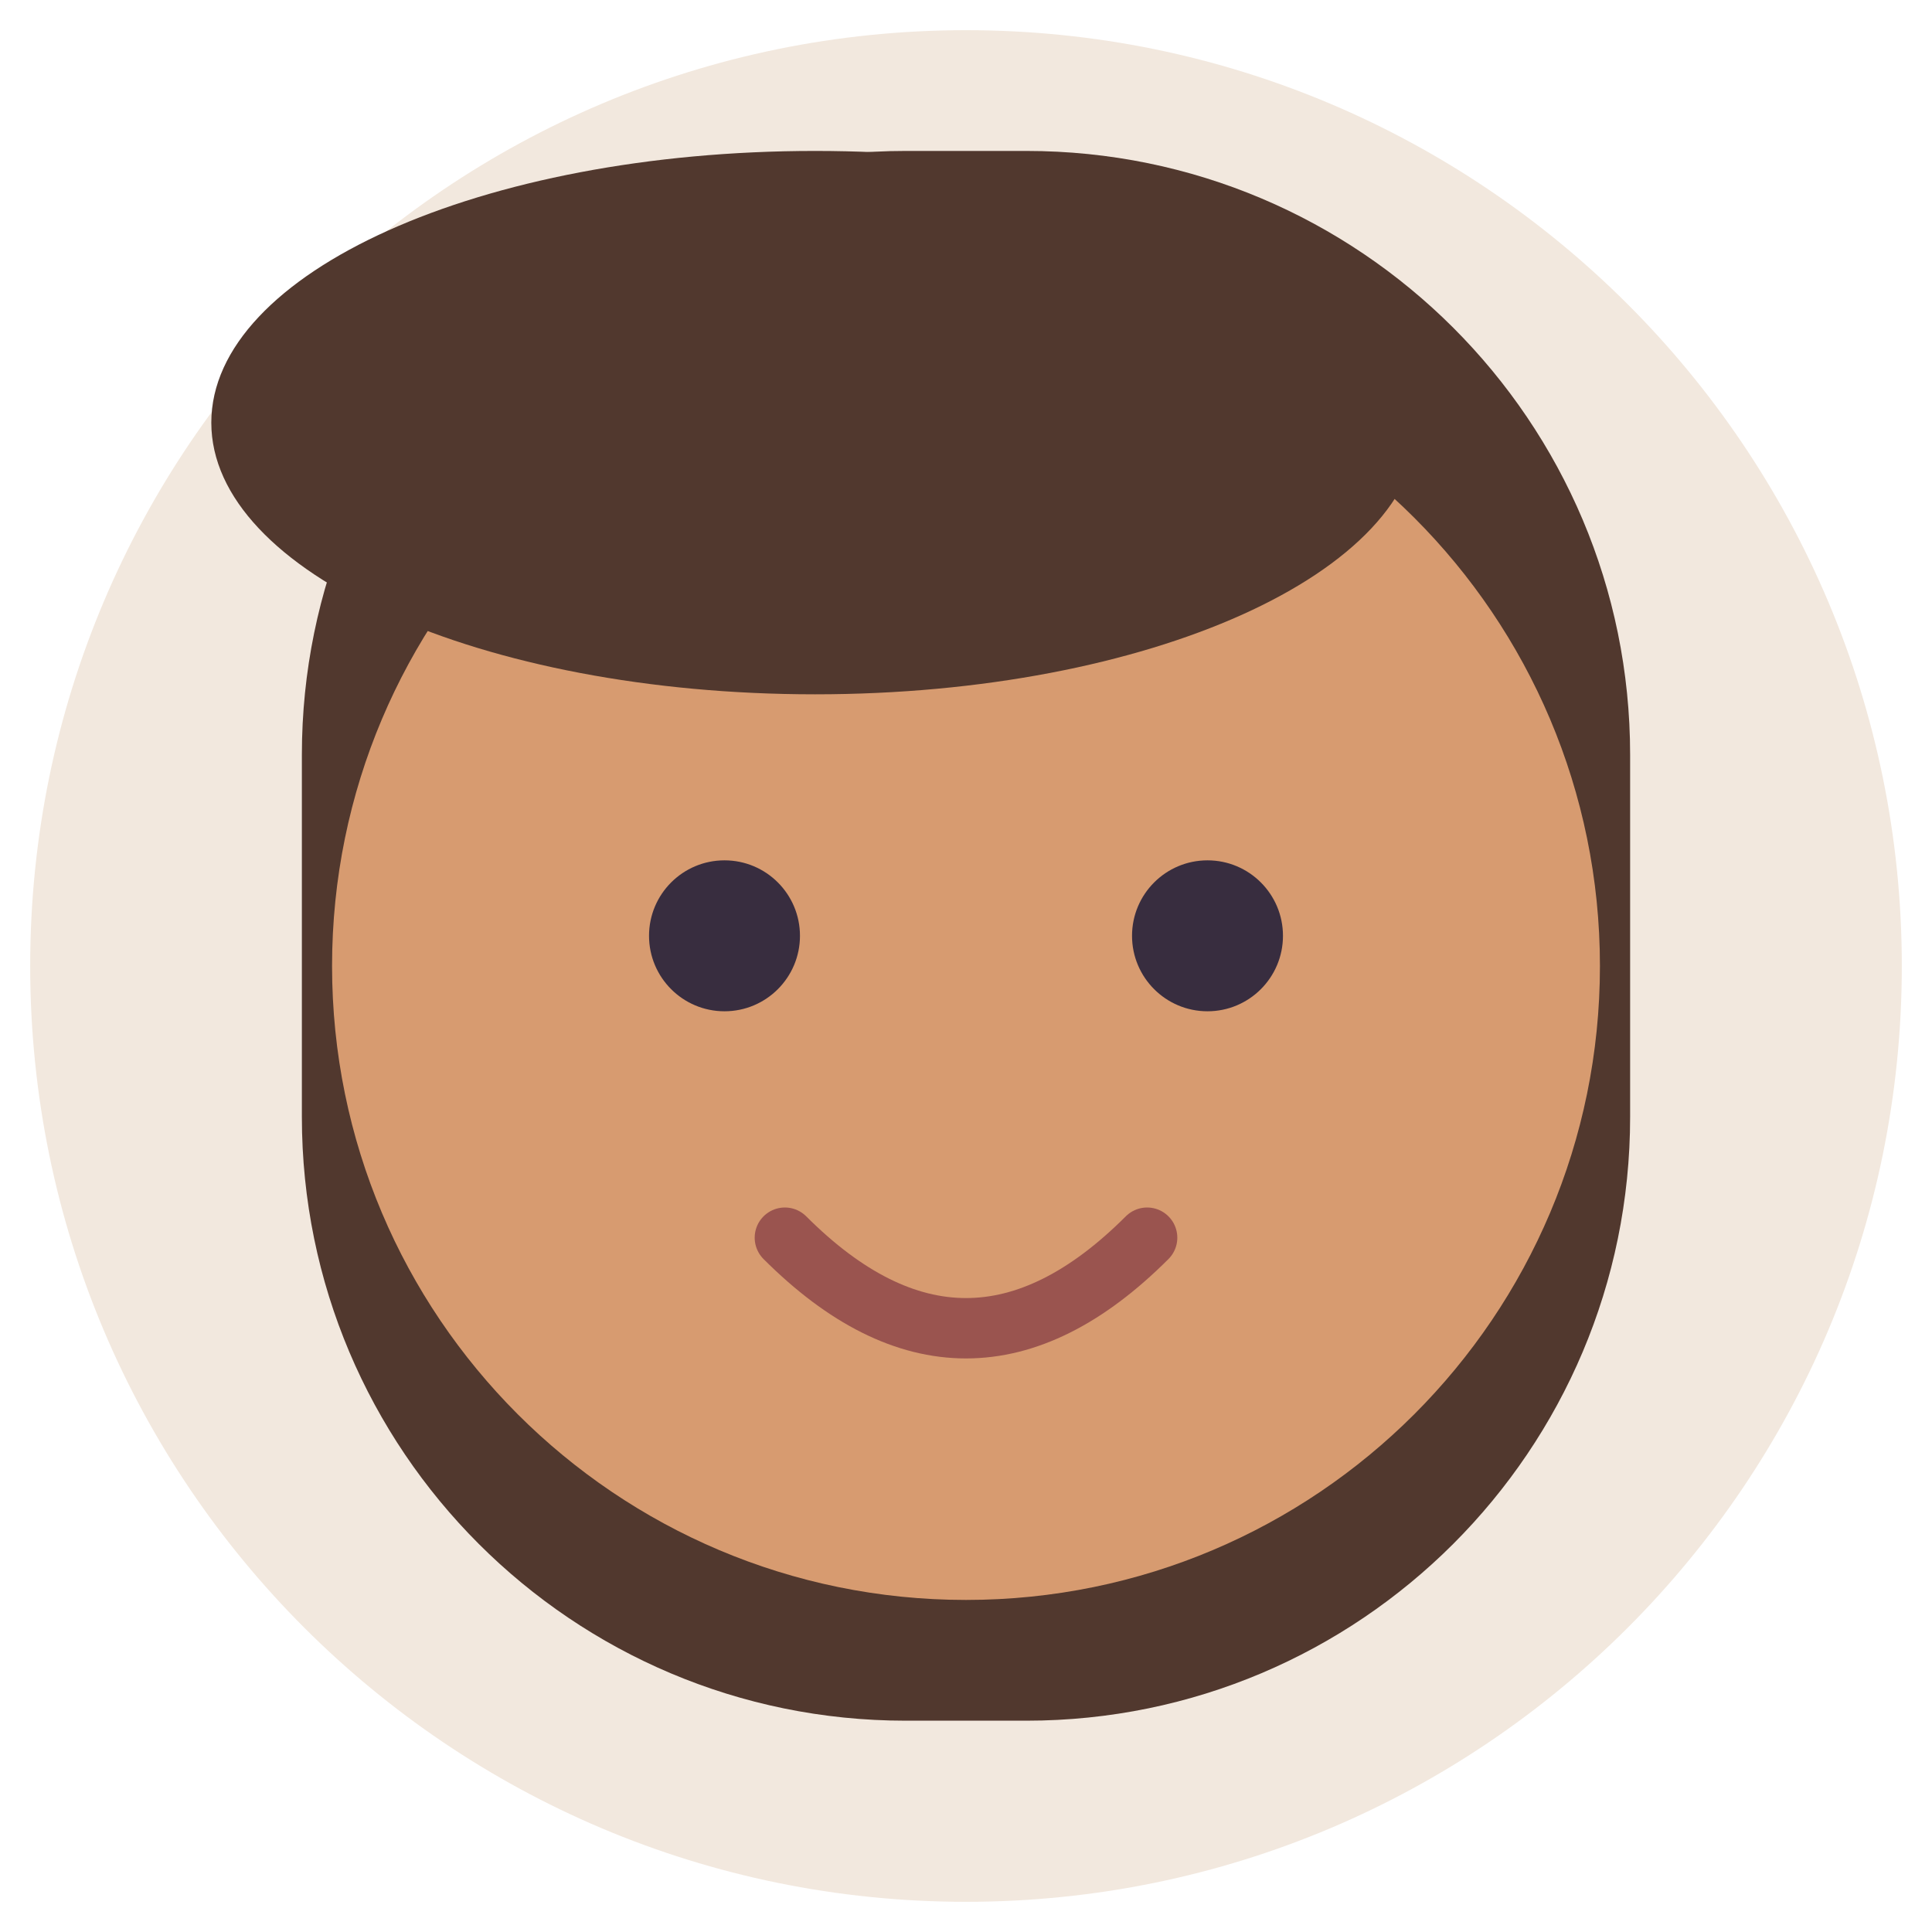
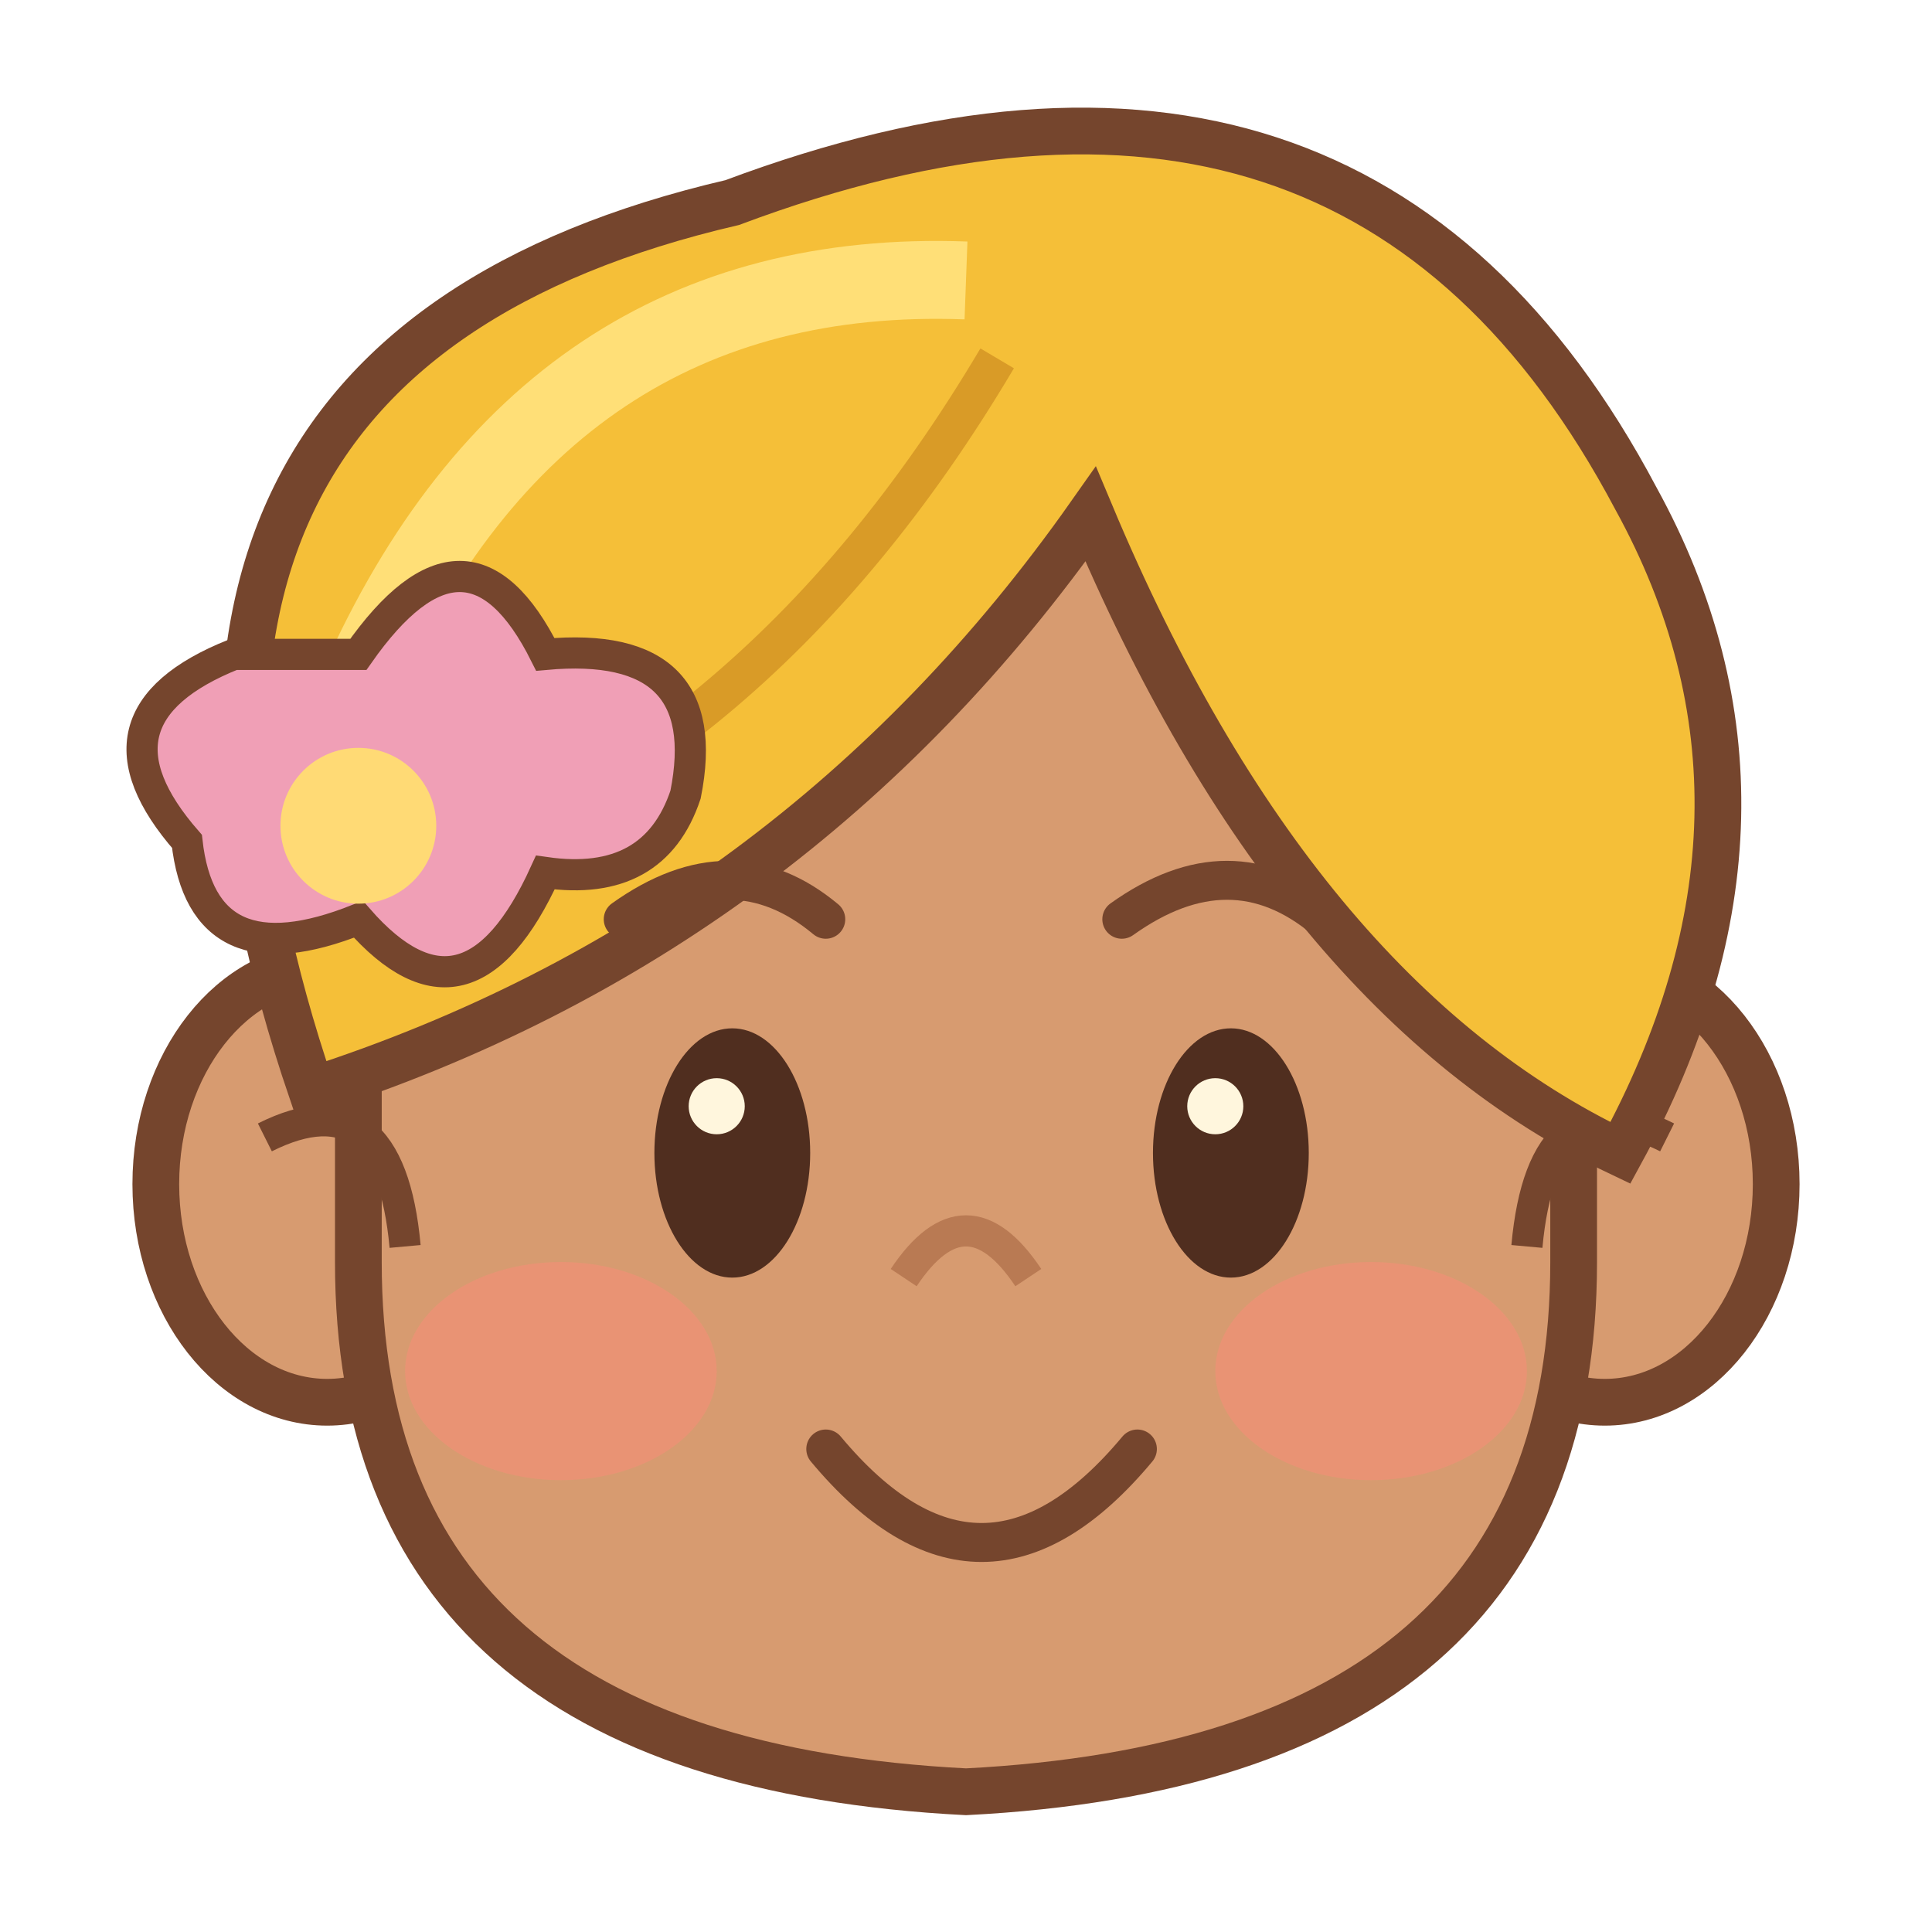
- <svg xmlns="http://www.w3.org/2000/svg" width="64" height="64" viewBox="0 0 64 64">
-   <circle cx="32" cy="32" r="31" fill="#f2e8de" />
-   <rect x="10" y="5" width="44" height="52" rx="20" fill="#51382e" />
-   <circle cx="32" cy="32" r="21" fill="#d79b70" />
-   <ellipse cx="27" cy="14" rx="20" ry="9" fill="#51382e" />
-   <g fill="#382d3f">
-     <circle cx="24" cy="31" r="2.5" />
-     <circle cx="40" cy="31" r="2.5" />
+ <svg xmlns="http://www.w3.org/2000/svg" width="64" height="64" viewBox="8 10 124 124">
+   <defs>
+     <linearGradient id="hair-shine" x2="1" y2="1">
+       <stop stop-color="#fff0a0" stop-opacity=".6" />
+       <stop offset="1" stop-color="#fff0a0" stop-opacity="0" />
+     </linearGradient>
+     <symbol id="pattern-sol" viewBox="0 0 40 40">
+       <g stroke="#fff4d1" stroke-width="2.5">
+         <path d="M20 2v5m0 26v5M2 20h5m26 0h5M7 7l4 4m18 18 4 4M7 33l4-4m18-18 4-4" />
+         <circle cx="20" cy="20" r="9" fill="#fff4d1" />
+       </g>
+     </symbol>
+     <symbol id="pattern-jardim" viewBox="0 0 40 40">
+       <g fill="#fff4d1">
+         <ellipse cx="20" cy="20" rx="8" ry="17" />
+         <ellipse cx="20" cy="20" rx="17" ry="8" />
+       </g>
+       <circle cx="20" cy="20" r="6" fill="#f5bf38" />
+     </symbol>
+     <symbol id="pattern-estrela" viewBox="0 0 40 40">
+       <path d="m20 2 5 12 13 2-10 9 3 13-11-7-11 7 3-13-10-9 13-2Z" fill="#fff4d1" />
+     </symbol>
+     <symbol id="pattern-mar" viewBox="0 0 40 40">
+       <path d="M1 10q8-9 17 0t20 0M1 20q8-9 17 0t20 0M1 30q8-9 17 0t20 0" stroke="#fff4d1" stroke-width="4" fill="none" />
+     </symbol>
+     <symbol id="pattern-festa" viewBox="0 0 40 40">
+       <path d="M20 34Q-3 17 7 8q8-7 13 3q6-10 14-3q10 9-14 26Z" fill="#fff4d1" />
+     </symbol>
+     <symbol id="pattern-pijama" viewBox="0 0 40 40">
+       <path d="M27 3a17 17 0 1 0 10 27A18 18 0 0 1 27 3" fill="#fff4d1" />
+       <circle cx="34" cy="10" r="2" fill="#fff4d1" />
+     </symbol>
+   </defs>
+   <g id="face" fill="#d79b70" stroke="#75452d" stroke-width="3">
+     <ellipse cx="29" cy="86" rx="11" ry="14" />
+     <ellipse cx="111" cy="86" rx="11" ry="14" />
+     <path d="M31 65q3-39 39-39q36 0 39 39v26q0 32-39 34q-39-2-39-34Z" />
+     <path d="M25 83q8-4 9 7m81-7q-8-4-9 7" fill="none" stroke-width="2" />
+     <ellipse cx="44" cy="98" rx="10" ry="7" fill="#F38F77" stroke="none" opacity=".65" />
+     <ellipse cx="96" cy="98" rx="10" ry="7" fill="#F38F77" stroke="none" opacity=".65" />
+     <path d="M66 92q4-6 8 0" fill="none" stroke="#b97a53" stroke-width="2" />
  </g>
-   <path d="M26 41q6 6 12 0" fill="none" stroke="#9a544f" stroke-width="2" stroke-linecap="round" />
+   <g id="hair-bia" fill="#f5bf38" stroke="#75452d" stroke-width="3">
+     <path d="M28 80Q12 33 55 23Q95 8 113 42q11 20-1 42q-21-10-34-41Q59 70 28 80Z" />
+     <path d="M31 67Q56 60 72 33" fill="none" stroke="#d99b27" stroke-width="2.5" />
+     <path d="M31 54Q43 27 70 28" fill="none" stroke="#ffdf77" stroke-width="5" />
+     <g transform="translate(31 63)">
+       <path d="M0-11q7-10 12 0q11-1 9 9q-2 6-9 5q-5 11-12 3q-10 4-11-5q-7-8 3-12Z" fill="#f09fb6" stroke-width="2" />
+       <circle r="5" fill="#ffda75" stroke="none" />
+     </g>
+   </g>
+   <g id="eyes" fill="#502e1f">
+     <ellipse cx="55" cy="84" rx="5" ry="8" />
+     <ellipse cx="87" cy="84" rx="5" ry="8" />
+     <g fill="#fff6dd">
+       <circle cx="54" cy="81" r="1.8" />
+       <circle cx="86" cy="81" r="1.8" />
+     </g>
+     <path d="M48 69q7-5 13 0m19 0q7-5 13 0" stroke="#75452d" stroke-width="2.5" fill="none" stroke-linecap="round" />
+   </g>
+   <g id="mouth" stroke="#75452d" stroke-width="2.5" fill="none" stroke-linecap="round">
+     <path d="M61 103q10 12 20 0" />
+   </g>
</svg>
